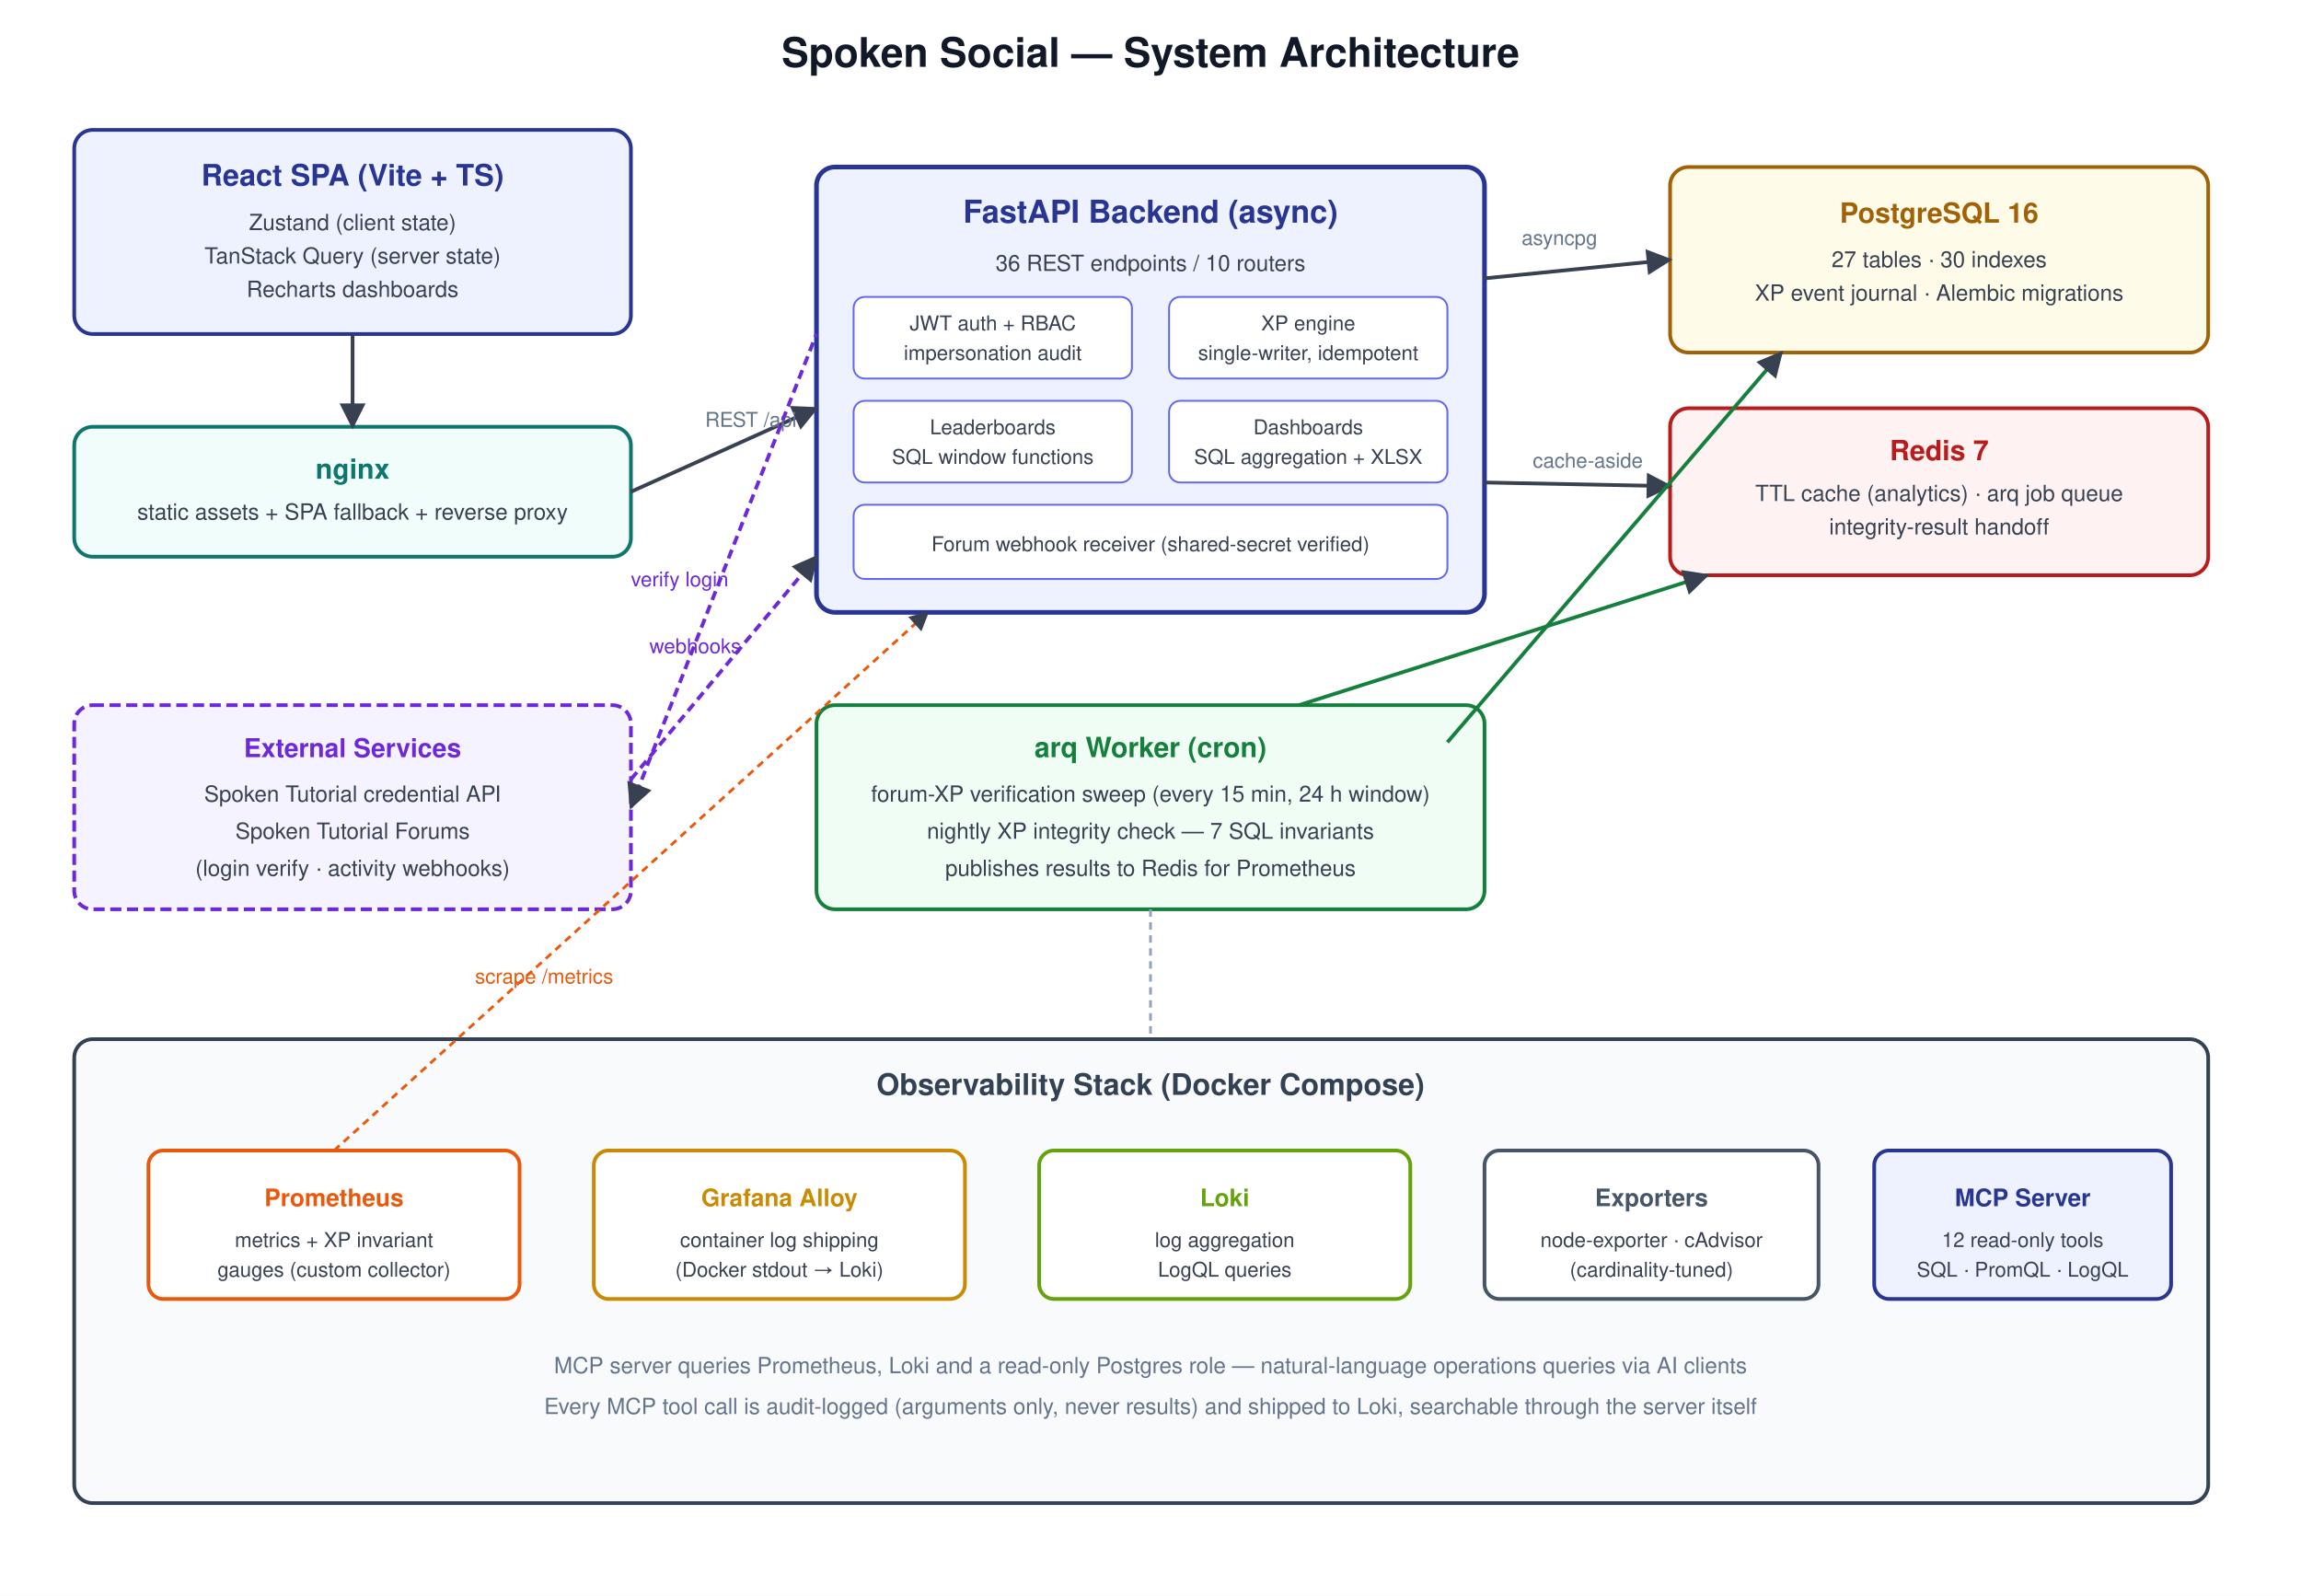
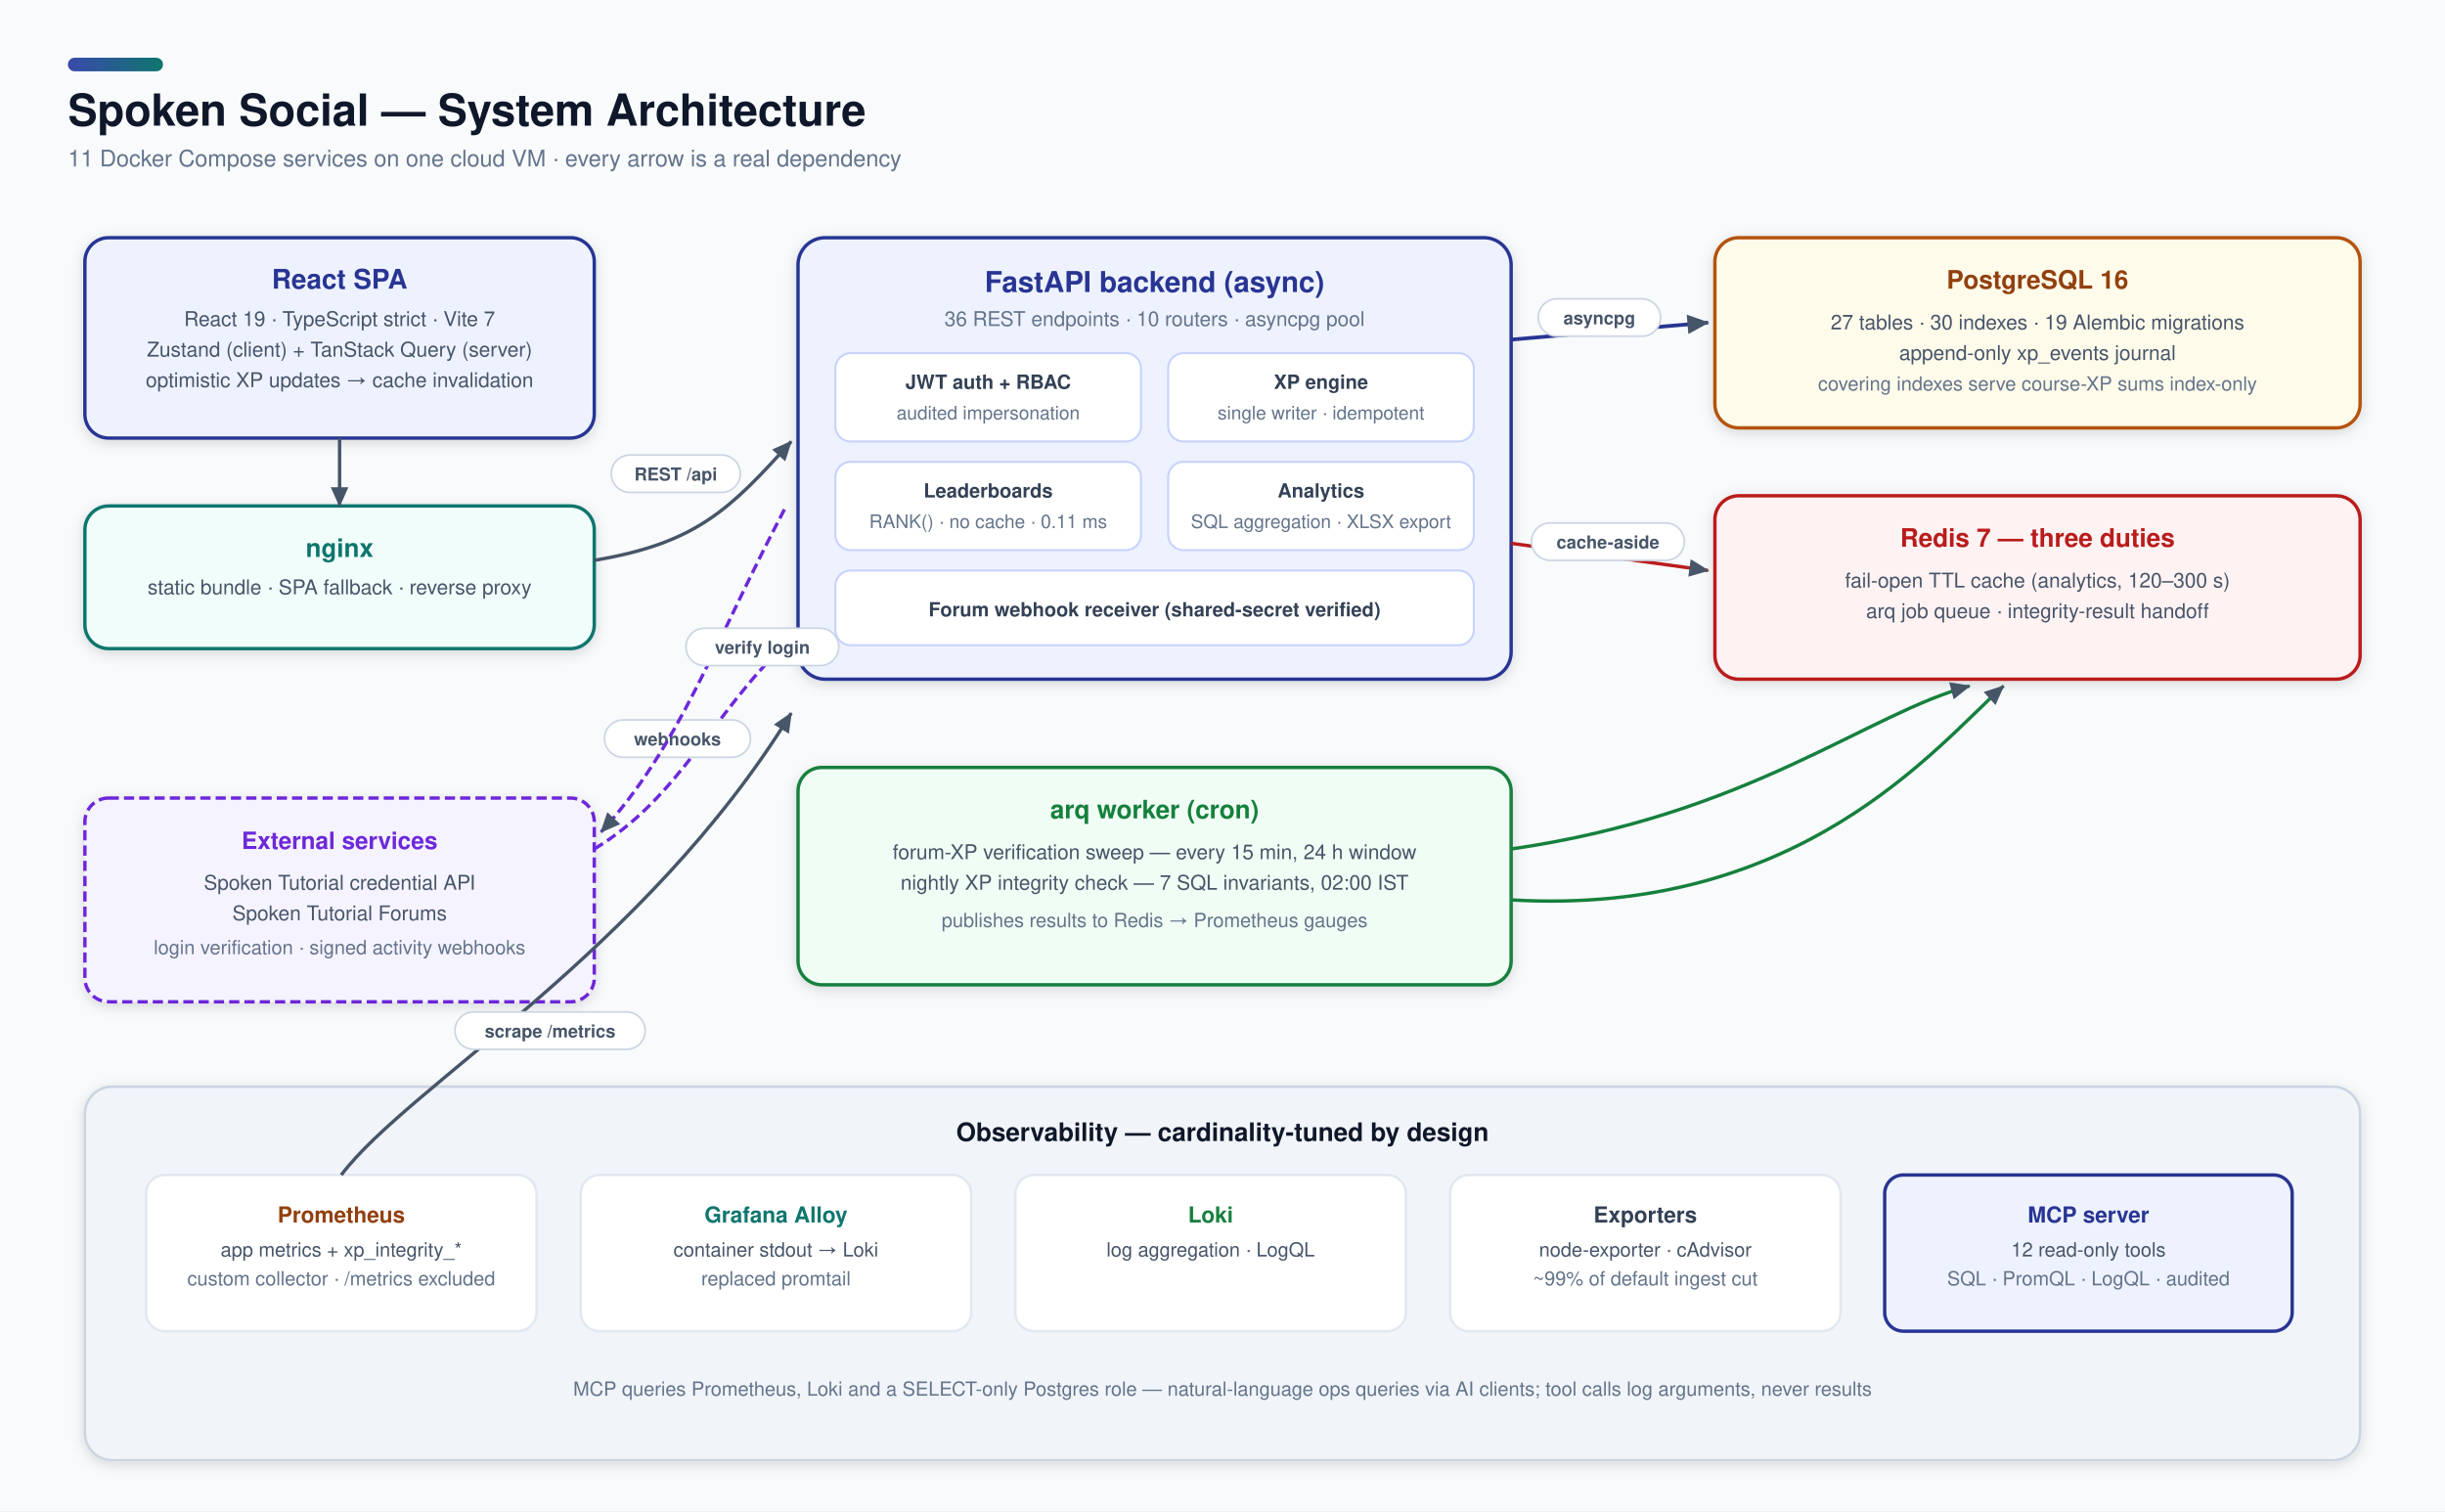
- <svg xmlns="http://www.w3.org/2000/svg" width="1240" height="860" viewBox="0 0 1240 860" font-family="Helvetica, Arial, sans-serif">
+ <svg xmlns="http://www.w3.org/2000/svg" width="1440" height="890" viewBox="0 0 1440 890" font-family="Helvetica, Arial, sans-serif">
  <defs>
-     <marker id="arrow" viewBox="0 0 10 10" refX="9" refY="5" markerWidth="7" markerHeight="7" orient="auto-start-reverse">
-       <path d="M 0 0 L 10 5 L 0 10 z" fill="#374151" />
+     <linearGradient id="brand" x1="0" y1="0" x2="1" y2="0">
+       <stop offset="0" stop-color="#3949ab" />
+       <stop offset="1" stop-color="#0f766e" />
+     </linearGradient>
+     <marker id="m" viewBox="0 0 10 10" refX="8.5" refY="5" markerWidth="6.5" markerHeight="6.5" orient="auto-start-reverse">
+       <path d="M 0 1 L 9 5 L 0 9 z" fill="#475569" />
    </marker>
+     <filter id="sh" x="-8%" y="-8%" width="116%" height="120%">
+       <feDropShadow dx="0" dy="2" stdDeviation="4" flood-opacity="0.14" />
+     </filter>
  </defs>
-   <rect width="1240" height="860" fill="#ffffff" />
-   <text x="620" y="36" text-anchor="middle" font-size="22" font-weight="bold" fill="#111827">Spoken Social — System Architecture</text>
-   <rect x="40" y="70" width="300" height="110" rx="10" fill="#eef2ff" stroke="#283593" stroke-width="2" />
-   <text x="190" y="100" text-anchor="middle" font-size="16" font-weight="bold" fill="#283593">React SPA (Vite + TS)</text>
-   <text x="190" y="124" text-anchor="middle" font-size="12" fill="#374151">Zustand (client state)</text>
-   <text x="190" y="142" text-anchor="middle" font-size="12" fill="#374151">TanStack Query (server state)</text>
-   <text x="190" y="160" text-anchor="middle" font-size="12" fill="#374151">Recharts dashboards</text>
-   <rect x="40" y="230" width="300" height="70" rx="10" fill="#f0fdfa" stroke="#0f766e" stroke-width="2" />
-   <text x="190" y="258" text-anchor="middle" font-size="15" font-weight="bold" fill="#0f766e">nginx</text>
-   <text x="190" y="280" text-anchor="middle" font-size="12" fill="#374151">static assets + SPA fallback + reverse proxy</text>
-   <rect x="440" y="90" width="360" height="240" rx="10" fill="#eef2ff" stroke="#283593" stroke-width="2.5" />
-   <text x="620" y="120" text-anchor="middle" font-size="17" font-weight="bold" fill="#283593">FastAPI Backend (async)</text>
-   <text x="620" y="146" text-anchor="middle" font-size="12" fill="#374151">36 REST endpoints / 10 routers</text>
-   <rect x="460" y="160" width="150" height="44" rx="6" fill="#ffffff" stroke="#6366f1" />
-   <text x="535" y="178" text-anchor="middle" font-size="11" fill="#374151">JWT auth + RBAC</text>
-   <text x="535" y="194" text-anchor="middle" font-size="11" fill="#374151">impersonation audit</text>
-   <rect x="630" y="160" width="150" height="44" rx="6" fill="#ffffff" stroke="#6366f1" />
-   <text x="705" y="178" text-anchor="middle" font-size="11" fill="#374151">XP engine</text>
-   <text x="705" y="194" text-anchor="middle" font-size="11" fill="#374151">single-writer, idempotent</text>
-   <rect x="460" y="216" width="150" height="44" rx="6" fill="#ffffff" stroke="#6366f1" />
-   <text x="535" y="234" text-anchor="middle" font-size="11" fill="#374151">Leaderboards</text>
-   <text x="535" y="250" text-anchor="middle" font-size="11" fill="#374151">SQL window functions</text>
-   <rect x="630" y="216" width="150" height="44" rx="6" fill="#ffffff" stroke="#6366f1" />
-   <text x="705" y="234" text-anchor="middle" font-size="11" fill="#374151">Dashboards</text>
-   <text x="705" y="250" text-anchor="middle" font-size="11" fill="#374151">SQL aggregation + XLSX</text>
-   <rect x="460" y="272" width="320" height="40" rx="6" fill="#ffffff" stroke="#6366f1" />
-   <text x="620" y="297" text-anchor="middle" font-size="11" fill="#374151">Forum webhook receiver (shared-secret verified)</text>
-   <rect x="900" y="90" width="290" height="100" rx="10" fill="#fefce8" stroke="#a16207" stroke-width="2" />
-   <text x="1045" y="120" text-anchor="middle" font-size="15" font-weight="bold" fill="#a16207">PostgreSQL 16</text>
-   <text x="1045" y="144" text-anchor="middle" font-size="12" fill="#374151">27 tables · 30 indexes</text>
-   <text x="1045" y="162" text-anchor="middle" font-size="12" fill="#374151">XP event journal · Alembic migrations</text>
-   <rect x="900" y="220" width="290" height="90" rx="10" fill="#fef2f2" stroke="#b91c1c" stroke-width="2" />
-   <text x="1045" y="248" text-anchor="middle" font-size="15" font-weight="bold" fill="#b91c1c">Redis 7</text>
-   <text x="1045" y="270" text-anchor="middle" font-size="12" fill="#374151">TTL cache (analytics) · arq job queue</text>
-   <text x="1045" y="288" text-anchor="middle" font-size="12" fill="#374151">integrity-result handoff</text>
-   <rect x="440" y="380" width="360" height="110" rx="10" fill="#f0fdf4" stroke="#15803d" stroke-width="2" />
-   <text x="620" y="408" text-anchor="middle" font-size="15" font-weight="bold" fill="#15803d">arq Worker (cron)</text>
-   <text x="620" y="432" text-anchor="middle" font-size="12" fill="#374151">forum-XP verification sweep (every 15 min, 24 h window)</text>
-   <text x="620" y="452" text-anchor="middle" font-size="12" fill="#374151">nightly XP integrity check — 7 SQL invariants</text>
-   <text x="620" y="472" text-anchor="middle" font-size="12" fill="#374151">publishes results to Redis for Prometheus</text>
-   <rect x="40" y="380" width="300" height="110" rx="10" fill="#f5f3ff" stroke="#6d28d9" stroke-width="2" stroke-dasharray="6 3" />
-   <text x="190" y="408" text-anchor="middle" font-size="14" font-weight="bold" fill="#6d28d9">External Services</text>
-   <text x="190" y="432" text-anchor="middle" font-size="12" fill="#374151">Spoken Tutorial credential API</text>
-   <text x="190" y="452" text-anchor="middle" font-size="12" fill="#374151">Spoken Tutorial Forums</text>
-   <text x="190" y="472" text-anchor="middle" font-size="12" fill="#374151">(login verify · activity webhooks)</text>
-   <rect x="40" y="560" width="1150 " height="250" rx="10" fill="#f8fafc" stroke="#334155" stroke-width="2" />
-   <text x="620" y="590" text-anchor="middle" font-size="16" font-weight="bold" fill="#334155">Observability Stack (Docker Compose)</text>
-   <rect x="80" y="620" width="200" height="80" rx="8" fill="#ffffff" stroke="#ea580c" stroke-width="2" />
-   <text x="180" y="650" text-anchor="middle" font-size="13" font-weight="bold" fill="#ea580c">Prometheus</text>
-   <text x="180" y="672" text-anchor="middle" font-size="11" fill="#374151">metrics + XP invariant</text>
-   <text x="180" y="688" text-anchor="middle" font-size="11" fill="#374151">gauges (custom collector)</text>
-   <rect x="320" y="620" width="200" height="80" rx="8" fill="#ffffff" stroke="#ca8a04" stroke-width="2" />
-   <text x="420" y="650" text-anchor="middle" font-size="13" font-weight="bold" fill="#ca8a04">Grafana Alloy</text>
-   <text x="420" y="672" text-anchor="middle" font-size="11" fill="#374151">container log shipping</text>
-   <text x="420" y="688" text-anchor="middle" font-size="11" fill="#374151">(Docker stdout → Loki)</text>
-   <rect x="560" y="620" width="200" height="80" rx="8" fill="#ffffff" stroke="#65a30d" stroke-width="2" />
-   <text x="660" y="650" text-anchor="middle" font-size="13" font-weight="bold" fill="#65a30d">Loki</text>
-   <text x="660" y="672" text-anchor="middle" font-size="11" fill="#374151">log aggregation</text>
-   <text x="660" y="688" text-anchor="middle" font-size="11" fill="#374151">LogQL queries</text>
-   <rect x="800" y="620" width="180" height="80" rx="8" fill="#ffffff" stroke="#475569" stroke-width="2" />
-   <text x="890" y="650" text-anchor="middle" font-size="13" font-weight="bold" fill="#475569">Exporters</text>
-   <text x="890" y="672" text-anchor="middle" font-size="11" fill="#374151">node-exporter · cAdvisor</text>
-   <text x="890" y="688" text-anchor="middle" font-size="11" fill="#374151">(cardinality-tuned)</text>
-   <rect x="1010" y="620" width="160" height="80" rx="8" fill="#eef2ff" stroke="#283593" stroke-width="2" />
-   <text x="1090" y="650" text-anchor="middle" font-size="13" font-weight="bold" fill="#283593">MCP Server</text>
-   <text x="1090" y="672" text-anchor="middle" font-size="11" fill="#374151">12 read-only tools</text>
-   <text x="1090" y="688" text-anchor="middle" font-size="11" fill="#374151">SQL · PromQL · LogQL</text>
-   <text x="620" y="740" text-anchor="middle" font-size="12" fill="#64748b">MCP server queries Prometheus, Loki and a read-only Postgres role — natural-language operations queries via AI clients</text>
-   <text x="620" y="762" text-anchor="middle" font-size="12" fill="#64748b">Every MCP tool call is audit-logged (arguments only, never results) and shipped to Loki, searchable through the server itself</text>
-   <line x1="190" y1="180" x2="190" y2="230" stroke="#374151" stroke-width="2" marker-end="url(#arrow)" />
-   <line x1="340" y1="265" x2="440" y2="220" stroke="#374151" stroke-width="2" marker-end="url(#arrow)" />
-   <text x="380" y="230" font-size="11" fill="#64748b">REST /api</text>
-   <line x1="800" y1="150" x2="900" y2="140" stroke="#374151" stroke-width="2" marker-end="url(#arrow)" />
-   <text x="820" y="132" font-size="11" fill="#64748b">asyncpg</text>
-   <line x1="800" y1="260" x2="900" y2="262" stroke="#374151" stroke-width="2" marker-end="url(#arrow)" />
-   <text x="826" y="252" font-size="11" fill="#64748b">cache-aside</text>
-   <line x1="340" y1="420" x2="440" y2="300" stroke="#6d28d9" stroke-width="2" stroke-dasharray="5 3" marker-end="url(#arrow)" />
-   <text x="350" y="352" font-size="11" fill="#6d28d9">webhooks</text>
-   <line x1="340" y1="435" x2="440" y2="180" stroke="#6d28d9" stroke-width="2" stroke-dasharray="5 3" marker-start="url(#arrow)" />
-   <text x="340" y="316" font-size="11" fill="#6d28d9">verify login</text>
-   <line x1="700" y1="380" x2="920" y2="310" stroke="#15803d" stroke-width="2" marker-end="url(#arrow)" />
-   <line x1="780" y1="400" x2="960" y2="190" stroke="#15803d" stroke-width="2" marker-end="url(#arrow)" />
-   <line x1="620" y1="490" x2="620" y2="560" stroke="#94a3b8" stroke-width="1.5" stroke-dasharray="4 3" />
-   <line x1="180" y1="620" x2="500" y2="330" stroke="#ea580c" stroke-width="1.5" stroke-dasharray="4 3" marker-end="url(#arrow)" />
-   <text x="256" y="530" font-size="11" fill="#ea580c">scrape /metrics</text>
+   <style>
+   .bg{fill:#f8fafc}.card{fill:#ffffff;stroke:#e2e8f0;stroke-width:1.5}
+   .cardA{fill:#eef2ff;stroke:#283593;stroke-width:2}
+   .cardB{fill:#f0fdfa;stroke:#0f766e;stroke-width:2}
+   .cardC{fill:#fffbeb;stroke:#b45309;stroke-width:2}
+   .cardD{fill:#fef2f2;stroke:#b91c1c;stroke-width:2}
+   .cardE{fill:#f5f3ff;stroke:#6d28d9;stroke-width:2;stroke-dasharray:6 3}
+   .cardG{fill:#f0fdf4;stroke:#15803d;stroke-width:2}
+   .inner{fill:#ffffff;stroke:#c7d2fe;stroke-width:1.2}
+   .band{fill:#f1f5f9;stroke:#cbd5e1;stroke-width:1.5}
+   .t1{fill:#0f172a;font-weight:700}.t2{fill:#334155;font-weight:600}
+   .lbl{fill:#475569}.mut{fill:#64748b}
+   .tA{fill:#283593;font-weight:700}.tB{fill:#0f766e;font-weight:700}
+   .tC{fill:#92400e;font-weight:700}.tD{fill:#b91c1c;font-weight:700}
+   .tE{fill:#6d28d9;font-weight:700}.tG{fill:#15803d;font-weight:700}
+   .arr{stroke:#475569;stroke-width:2;fill:none}
+   .arrA{stroke:#283593;stroke-width:2.2;fill:none}
+   .arrB{stroke:#0f766e;stroke-width:2;fill:none}
+   .arrD{stroke:#b91c1c;stroke-width:2;fill:none}
+   .arrE{stroke:#6d28d9;stroke-width:2;stroke-dasharray:6 3;fill:none}
+   .arrG{stroke:#15803d;stroke-width:2;fill:none}
+   .pill{fill:#ffffff;stroke:#cbd5e1;stroke-width:1}
+   .pilltext{fill:#475569;font-weight:600}
+   .accent{fill:url(#brand)}
+   .num{fill:#ffffff;font-weight:700}
+   .numbg{fill:#283593}
+   .gold{fill:#b45309;font-weight:700}
+ </style>
+   <rect class="bg" width="1440" height="890" />
+   <rect class="accent" x="40" y="34" width="56" height="8" rx="4" />
+   <text x="40" y="74" font-size="26" class="t1">Spoken Social — System Architecture</text>
+   <text x="40" y="98" font-size="13.5" class="mut">11 Docker Compose services on one cloud VM · every arrow is a real dependency</text>
+   <g filter="url(#sh)">
+     <rect class="cardA" x="50" y="140" width="300" height="118" rx="14" />
+   </g>
+   <text x="200" y="170" font-size="16" text-anchor="middle" class="tA">React SPA</text>
+   <text x="200" y="192" font-size="12" text-anchor="middle" class="lbl">React 19 · TypeScript strict · Vite 7</text>
+   <text x="200" y="210" font-size="12" text-anchor="middle" class="lbl">Zustand (client) + TanStack Query (server)</text>
+   <text x="200" y="228" font-size="12" text-anchor="middle" class="lbl">optimistic XP updates → cache invalidation</text>
+   <g filter="url(#sh)">
+     <rect class="cardB" x="50" y="298" width="300" height="84" rx="14" />
+   </g>
+   <text x="200" y="328" font-size="15" text-anchor="middle" class="tB">nginx</text>
+   <text x="200" y="350" font-size="12" text-anchor="middle" class="lbl">static bundle · SPA fallback · reverse proxy</text>
+   <g filter="url(#sh)">
+     <rect class="cardE" x="50" y="470" width="300" height="120" rx="14" />
+   </g>
+   <text x="200" y="500" font-size="14" text-anchor="middle" class="tE">External services</text>
+   <text x="200" y="524" font-size="12" text-anchor="middle" class="lbl">Spoken Tutorial credential API</text>
+   <text x="200" y="542" font-size="12" text-anchor="middle" class="lbl">Spoken Tutorial Forums</text>
+   <text x="200" y="562" font-size="11.5" text-anchor="middle" class="mut">login verification · signed activity webhooks</text>
+   <g filter="url(#sh)">
+     <rect class="cardA" x="470" y="140" width="420" height="260" rx="16" />
+   </g>
+   <text x="680" y="172" font-size="17" text-anchor="middle" class="tA">FastAPI backend (async)</text>
+   <text x="680" y="192" font-size="12" text-anchor="middle" class="mut">36 REST endpoints · 10 routers · asyncpg pool</text>
+   <rect class="inner" x="492" y="208" width="180" height="52" rx="9" />
+   <text x="582" y="229" font-size="11.5" text-anchor="middle" class="t2">JWT auth + RBAC</text>
+   <text x="582" y="247" font-size="11" text-anchor="middle" class="mut">audited impersonation</text>
+   <rect class="inner" x="688" y="208" width="180" height="52" rx="9" />
+   <text x="778" y="229" font-size="11.5" text-anchor="middle" class="t2">XP engine</text>
+   <text x="778" y="247" font-size="11" text-anchor="middle" class="mut">single writer · idempotent</text>
+   <rect class="inner" x="492" y="272" width="180" height="52" rx="9" />
+   <text x="582" y="293" font-size="11.5" text-anchor="middle" class="t2">Leaderboards</text>
+   <text x="582" y="311" font-size="11" text-anchor="middle" class="mut">RANK() · no cache · 0.11 ms</text>
+   <rect class="inner" x="688" y="272" width="180" height="52" rx="9" />
+   <text x="778" y="293" font-size="11.5" text-anchor="middle" class="t2">Analytics</text>
+   <text x="778" y="311" font-size="11" text-anchor="middle" class="mut">SQL aggregation · XLSX export</text>
+   <rect class="inner" x="492" y="336" width="376" height="44" rx="9" />
+   <text x="680" y="363" font-size="11.5" text-anchor="middle" class="t2">Forum webhook receiver (shared-secret verified)</text>
+   <g filter="url(#sh)">
+     <rect class="cardG" x="470" y="452" width="420" height="128" rx="14" />
+   </g>
+   <text x="680" y="482" font-size="15" text-anchor="middle" class="tG">arq worker (cron)</text>
+   <text x="680" y="506" font-size="12" text-anchor="middle" class="lbl">forum-XP verification sweep — every 15 min, 24 h window</text>
+   <text x="680" y="524" font-size="12" text-anchor="middle" class="lbl">nightly XP integrity check — 7 SQL invariants, 02:00 IST</text>
+   <text x="680" y="546" font-size="11.5" text-anchor="middle" class="mut">publishes results to Redis → Prometheus gauges</text>
+   <g filter="url(#sh)">
+     <rect class="cardC" x="1010" y="140" width="380" height="112" rx="14" />
+   </g>
+   <text x="1200" y="170" font-size="15" text-anchor="middle" class="tC">PostgreSQL 16</text>
+   <text x="1200" y="194" font-size="12" text-anchor="middle" class="lbl">27 tables · 30 indexes · 19 Alembic migrations</text>
+   <text x="1200" y="212" font-size="12" text-anchor="middle" class="lbl">append-only xp_events journal</text>
+   <text x="1200" y="230" font-size="11.5" text-anchor="middle" class="mut">covering indexes serve course-XP sums index-only</text>
+   <g filter="url(#sh)">
+     <rect class="cardD" x="1010" y="292" width="380" height="108" rx="14" />
+   </g>
+   <text x="1200" y="322" font-size="15" text-anchor="middle" class="tD">Redis 7 — three duties</text>
+   <text x="1200" y="346" font-size="12" text-anchor="middle" class="lbl">fail-open TTL cache (analytics, 120–300 s)</text>
+   <text x="1200" y="364" font-size="12" text-anchor="middle" class="lbl">arq job queue · integrity-result handoff</text>
+   <g filter="url(#sh)">
+     <rect class="band" x="50" y="640" width="1340" height="220" rx="16" />
+   </g>
+   <text x="720" y="672" font-size="15" text-anchor="middle" class="t1">Observability — cardinality-tuned by design</text>
+   <rect class="card" x="86" y="692" width="230" height="92" rx="11" />
+   <text x="201" y="720" font-size="13" text-anchor="middle" class="tC">Prometheus</text>
+   <text x="201" y="740" font-size="11.5" text-anchor="middle" class="lbl">app metrics + xp_integrity_*</text>
+   <text x="201" y="757" font-size="11.5" text-anchor="middle" class="mut">custom collector · /metrics excluded</text>
+   <rect class="card" x="342" y="692" width="230" height="92" rx="11" />
+   <text x="457" y="720" font-size="13" text-anchor="middle" class="tB">Grafana Alloy</text>
+   <text x="457" y="740" font-size="11.5" text-anchor="middle" class="lbl">container stdout → Loki</text>
+   <text x="457" y="757" font-size="11.5" text-anchor="middle" class="mut">replaced promtail</text>
+   <rect class="card" x="598" y="692" width="230" height="92" rx="11" />
+   <text x="713" y="720" font-size="13" text-anchor="middle" class="tG">Loki</text>
+   <text x="713" y="740" font-size="11.5" text-anchor="middle" class="lbl">log aggregation · LogQL</text>
+   <rect class="card" x="854" y="692" width="230" height="92" rx="11" />
+   <text x="969" y="720" font-size="13" text-anchor="middle" class="t2">Exporters</text>
+   <text x="969" y="740" font-size="11.5" text-anchor="middle" class="lbl">node-exporter · cAdvisor</text>
+   <text x="969" y="757" font-size="11.5" text-anchor="middle" class="mut">~99% of default ingest cut</text>
+   <rect class="cardA" x="1110" y="692" width="240" height="92" rx="11" />
+   <text x="1230" y="720" font-size="13" text-anchor="middle" class="tA">MCP server</text>
+   <text x="1230" y="740" font-size="11.5" text-anchor="middle" class="lbl">12 read-only tools</text>
+   <text x="1230" y="757" font-size="11.5" text-anchor="middle" class="mut">SQL · PromQL · LogQL · audited</text>
+   <text x="720" y="822" font-size="11.5" text-anchor="middle" class="mut">MCP queries Prometheus, Loki and a SELECT-only Postgres role — natural-language ops queries via AI clients; tool calls log arguments, never results</text>
+   <path class="arr" d="M 200 258 L 200 298" marker-end="url(#m)" />
+   <path class="arr" d="M 350 330 C 410 320 430 300 466 260" marker-end="url(#m)" />
+   <rect class="pill" x="360" y="268" width="76" height="22" rx="11" />
+   <text x="398" y="283" font-size="10.5" text-anchor="middle" class="pilltext">REST /api</text>
+   <path class="arrA" d="M 890 200 L 1006 190" marker-end="url(#m)" />
+   <rect class="pill" x="906" y="176" width="72" height="22" rx="11" />
+   <text x="942" y="191" font-size="10.5" text-anchor="middle" class="pilltext">asyncpg</text>
+   <path class="arrD" d="M 890 320 L 1006 336" marker-end="url(#m)" />
+   <rect class="pill" x="902" y="308" width="90" height="22" rx="11" />
+   <text x="947" y="323" font-size="10.5" text-anchor="middle" class="pilltext">cache-aside</text>
+   <path class="arrE" d="M 350 500 C 400 470 420 420 462 380" marker-end="url(#m)" />
+   <rect class="pill" x="356" y="424" width="86" height="22" rx="11" />
+   <text x="399" y="439" font-size="10.5" text-anchor="middle" class="pilltext">webhooks</text>
+   <path class="arrE" d="M 462 300 C 420 380 400 440 354 490" marker-end="url(#m)" />
+   <rect class="pill" x="404" y="370" width="90" height="22" rx="11" />
+   <text x="449" y="385" font-size="10.5" text-anchor="middle" class="pilltext">verify login</text>
+   <path class="arrG" d="M 890 500 C 1030 480 1100 420 1160 404" marker-end="url(#m)" />
+   <path class="arrG" d="M 890 530 C 1060 540 1140 440 1180 404" marker-end="url(#m)" />
+   <path class="arr" d="M 201 692 C 240 640 380 560 466 420" marker-end="url(#m)" />
+   <rect class="pill" x="268" y="596" width="112" height="22" rx="11" />
+   <text x="324" y="611" font-size="10.5" text-anchor="middle" class="pilltext">scrape /metrics</text>
</svg>
